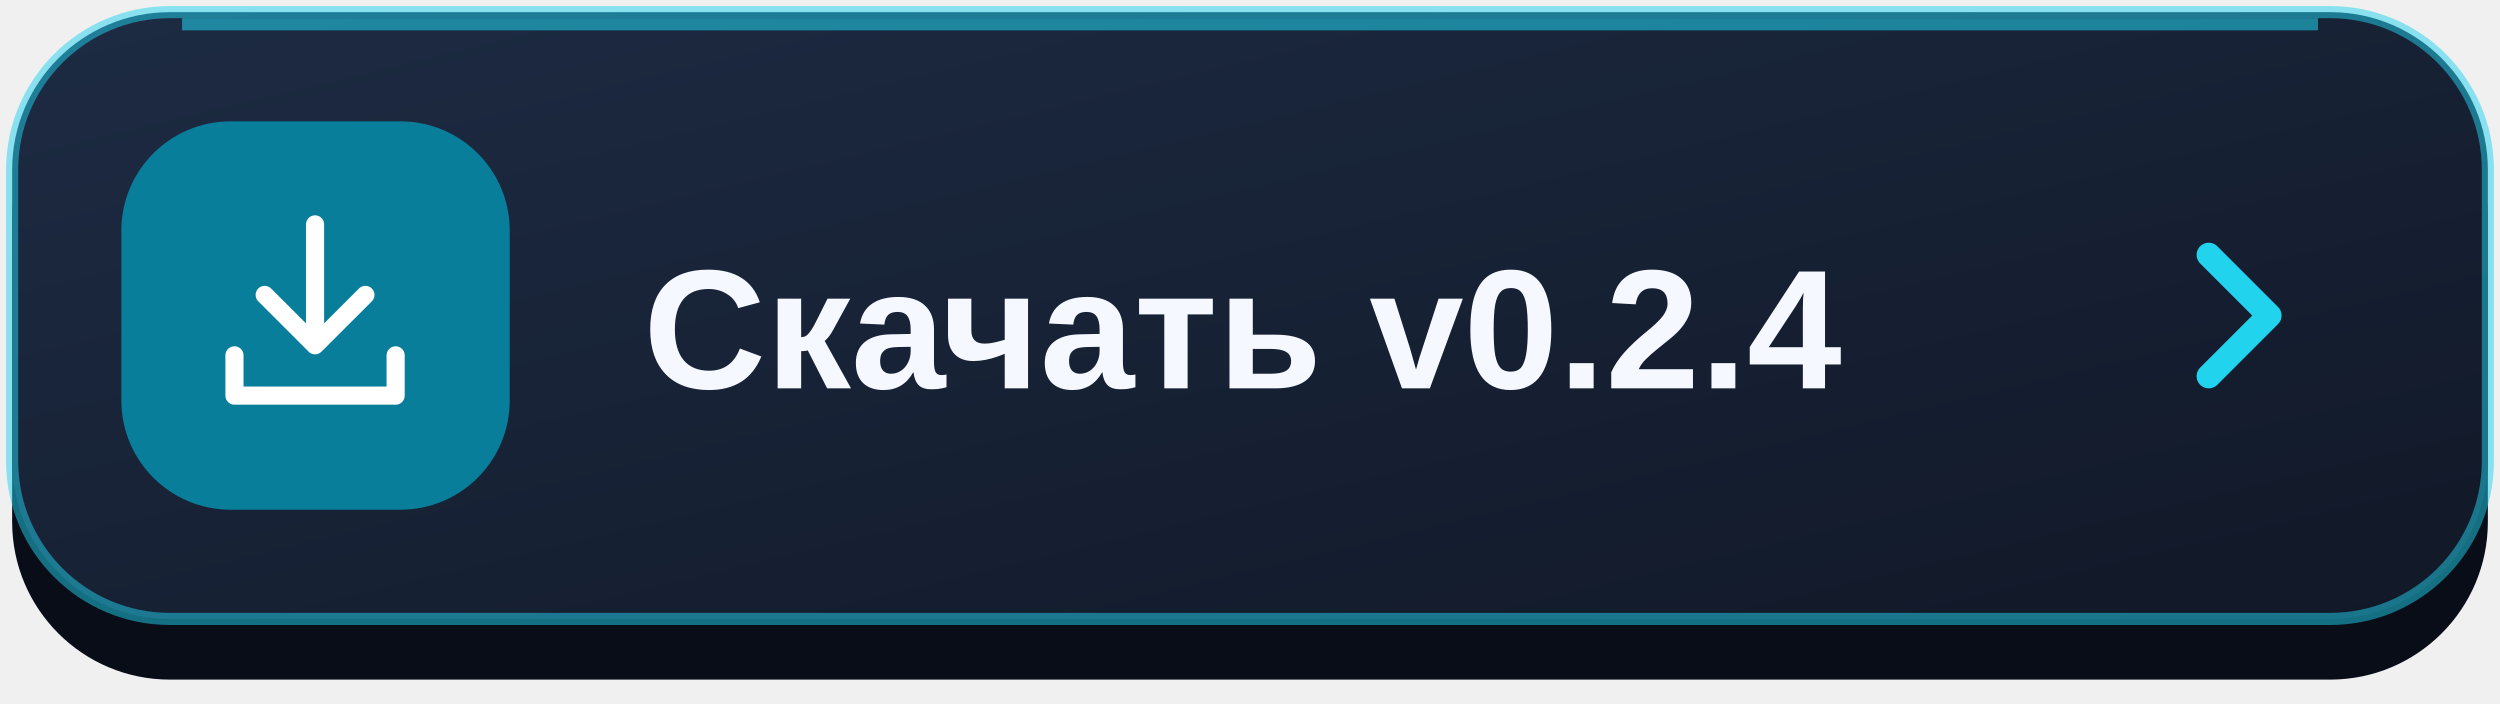
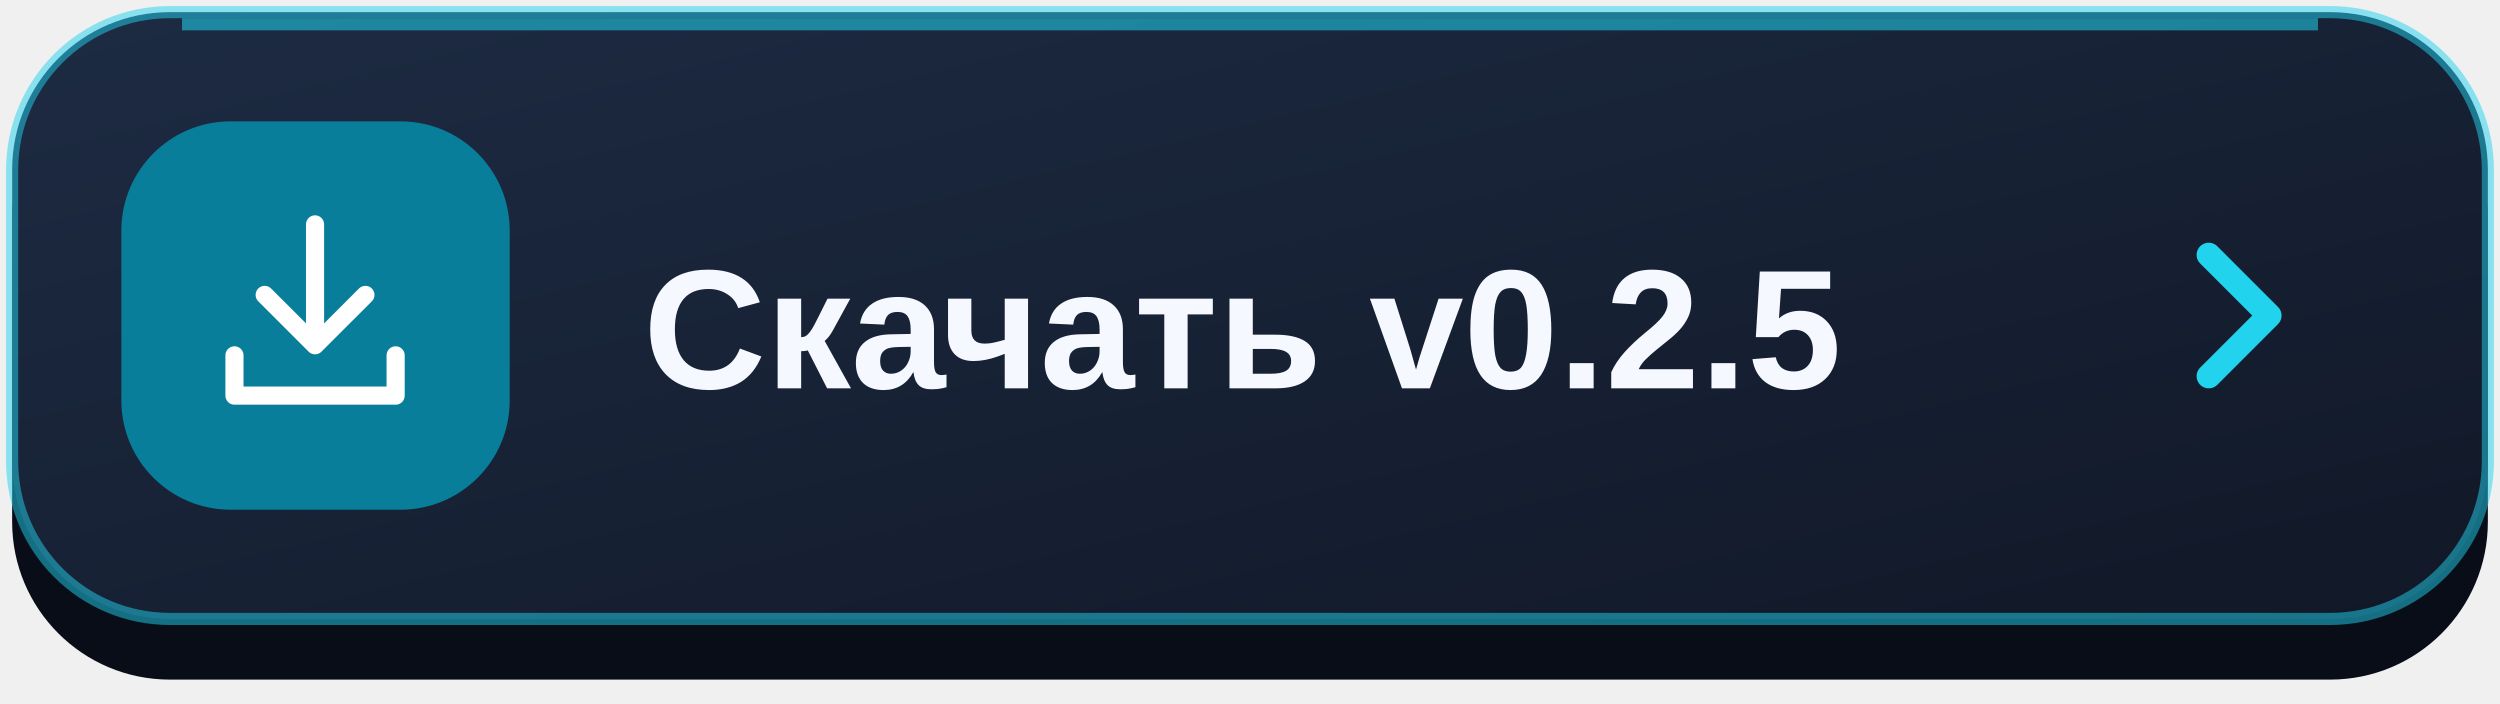
- <svg xmlns="http://www.w3.org/2000/svg" width="206" height="58" viewBox="0 0 206 58" role="img" aria-label="Скачать v0.2.4">
+ <svg xmlns="http://www.w3.org/2000/svg" width="206" height="58" viewBox="0 0 206 58" role="img" aria-label="Скачать v0.2.5">
  <defs>
    <linearGradient id="body" x2="1" y2="1">
      <stop stop-color="#1d2b43" />
      <stop offset="1" stop-color="#111827" />
    </linearGradient>
    <linearGradient id="accent">
      <stop stop-color="#087e9b" />
      <stop offset="1" stop-color="#22d3ee" />
    </linearGradient>
  </defs>
  <rect x="1" y="5" width="204" height="51" rx="13" fill="#080d18" />
  <rect x="1" y="1" width="204" height="50" rx="13" fill="url(#body)" stroke="#22d3ee" stroke-opacity=".5" />
  <path d="M15 2h176" stroke="#22d3ee" stroke-opacity=".55" />
  <rect x="10" y="10" width="32" height="32" rx="9" fill="#087e9b" />
  <g transform="translate(16 16) scale(.83)" fill="none" stroke="#fff" stroke-width="1.8" stroke-linecap="round" stroke-linejoin="round">
    <path d="M12 3v12m-5-5 5 5 5-5M4 16v4h16v-4" />
  </g>
-   <text x="53" y="32" fill="#f5f8ff" font-family="Arial,Helvetica,sans-serif" font-size="14" font-weight="700">Скачать v0.2.4</text>
+   <text x="53" y="32" fill="#f5f8ff" font-family="Arial,Helvetica,sans-serif" font-size="14" font-weight="700">Скачать v0.2.5</text>
  <path d="m182 21 5 5-5 5" fill="none" stroke="#22d3ee" stroke-width="2" stroke-linecap="round" stroke-linejoin="round" />
</svg>
